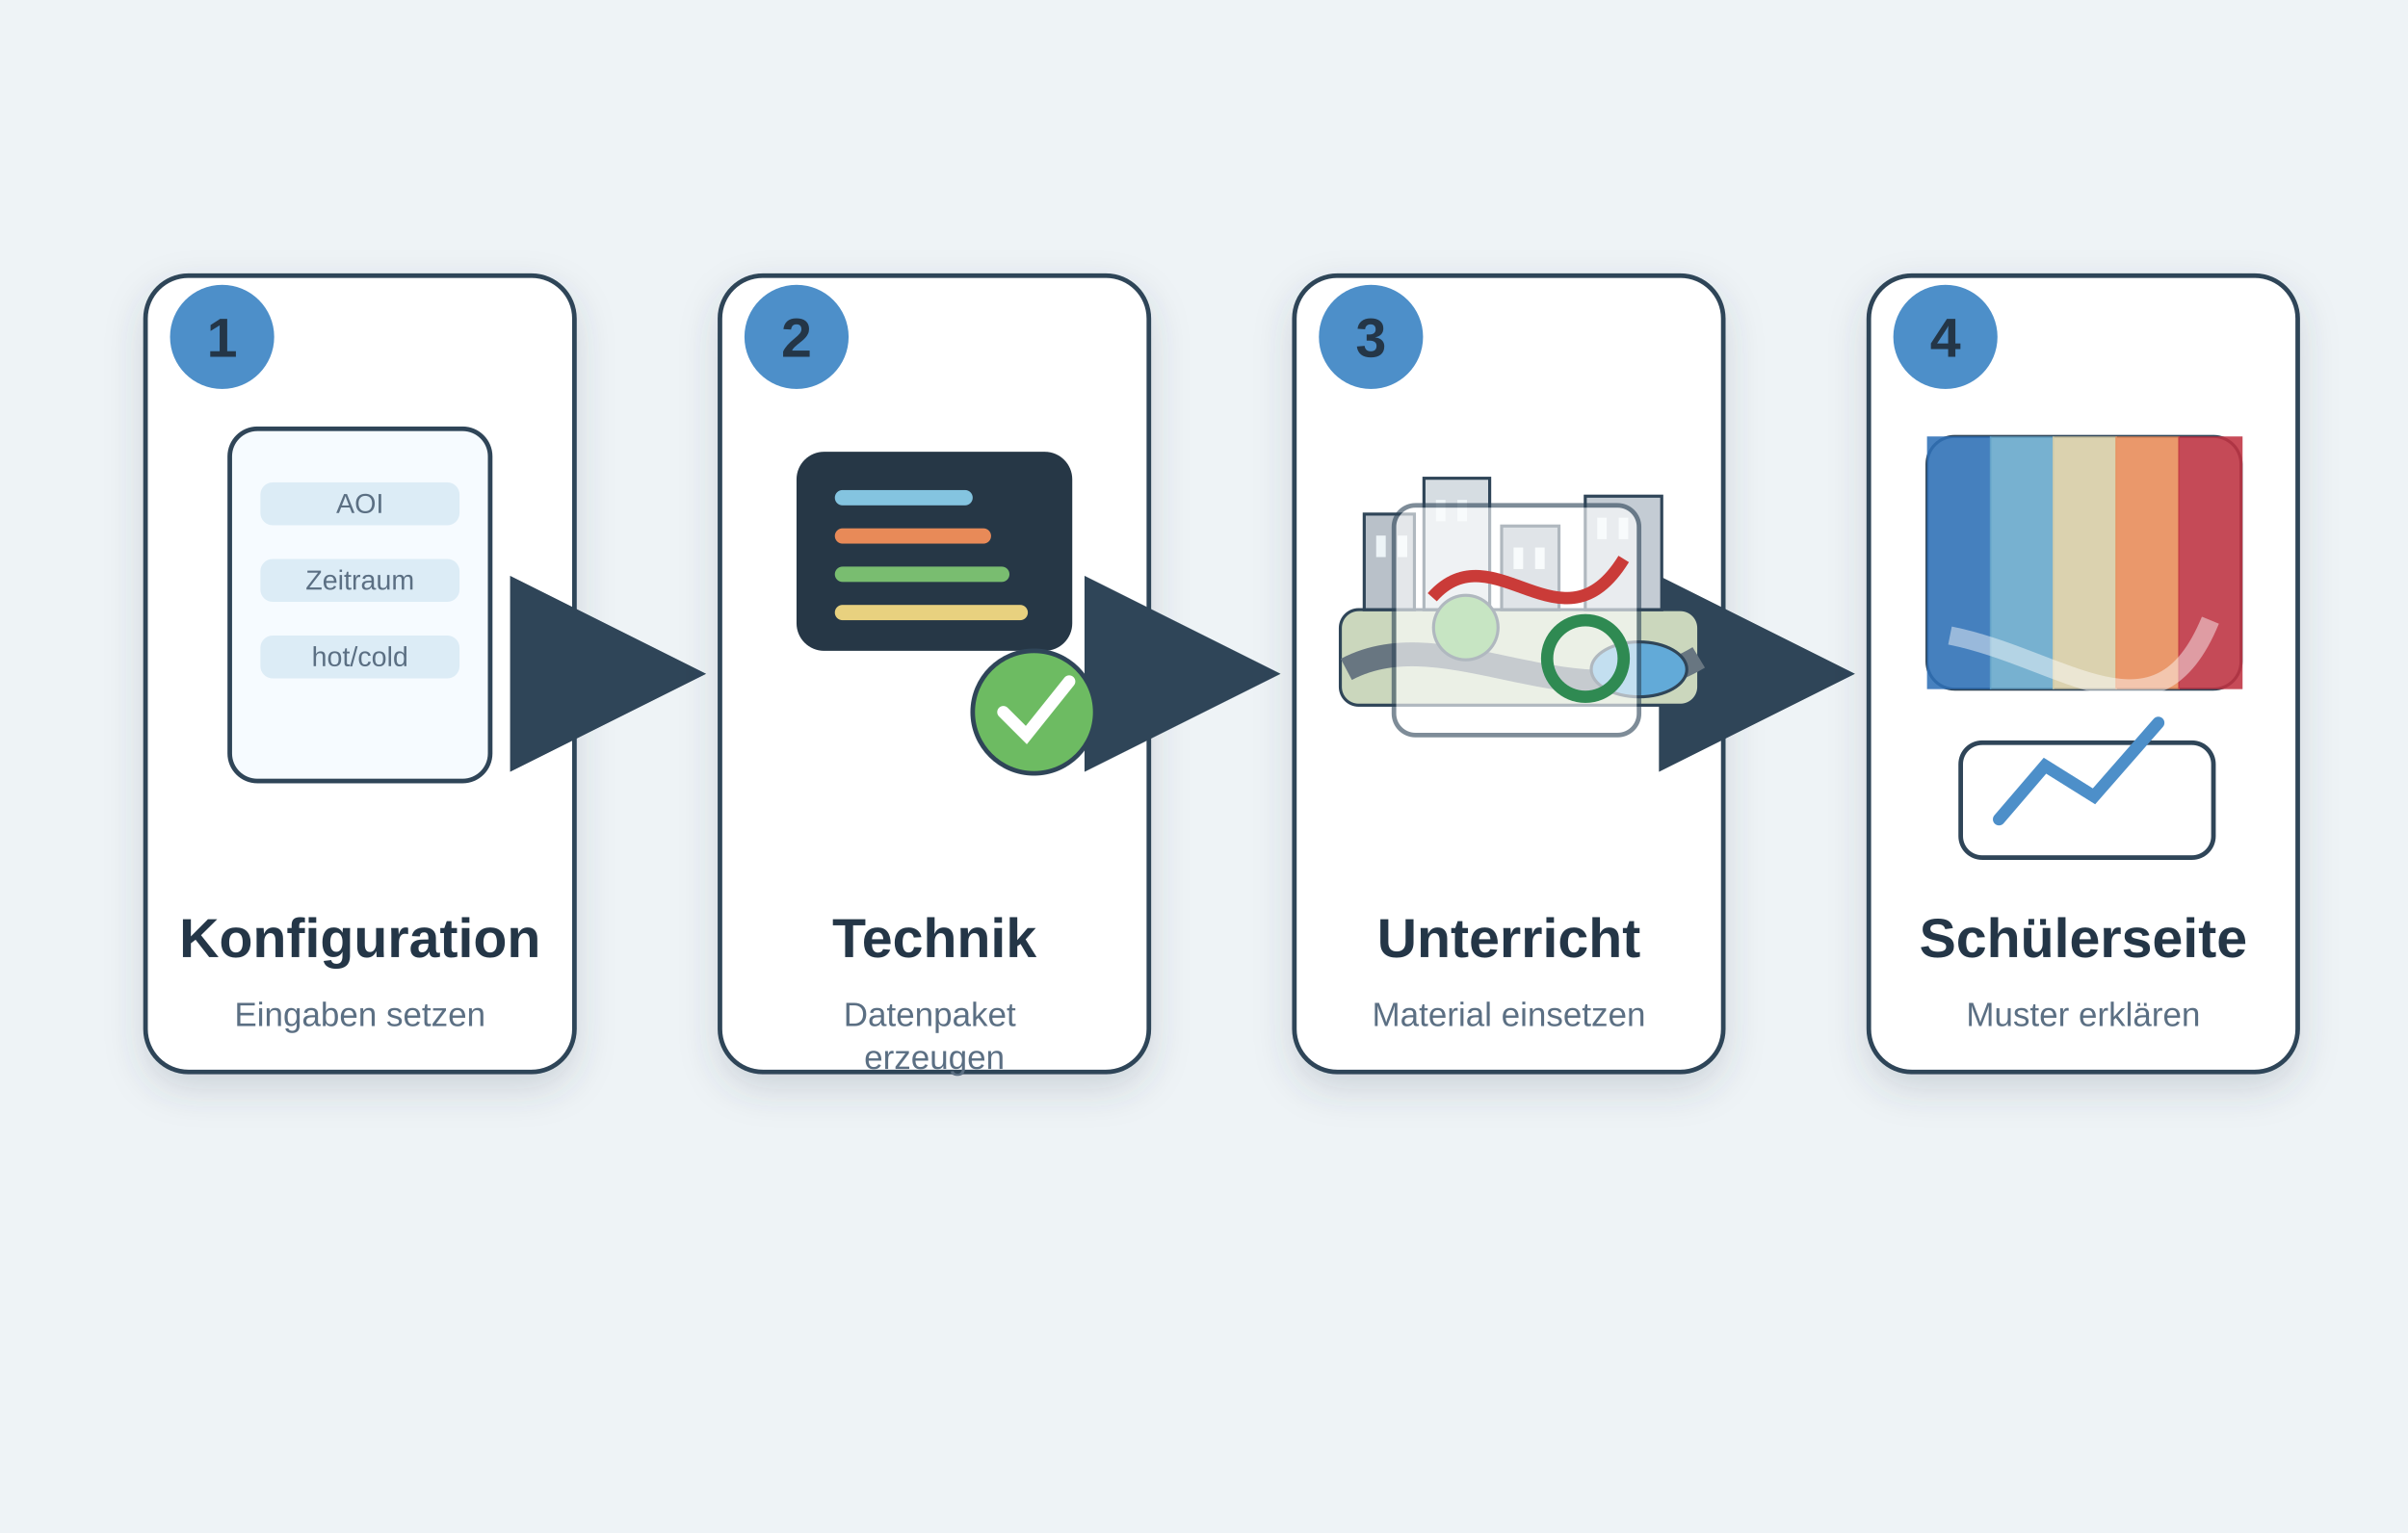
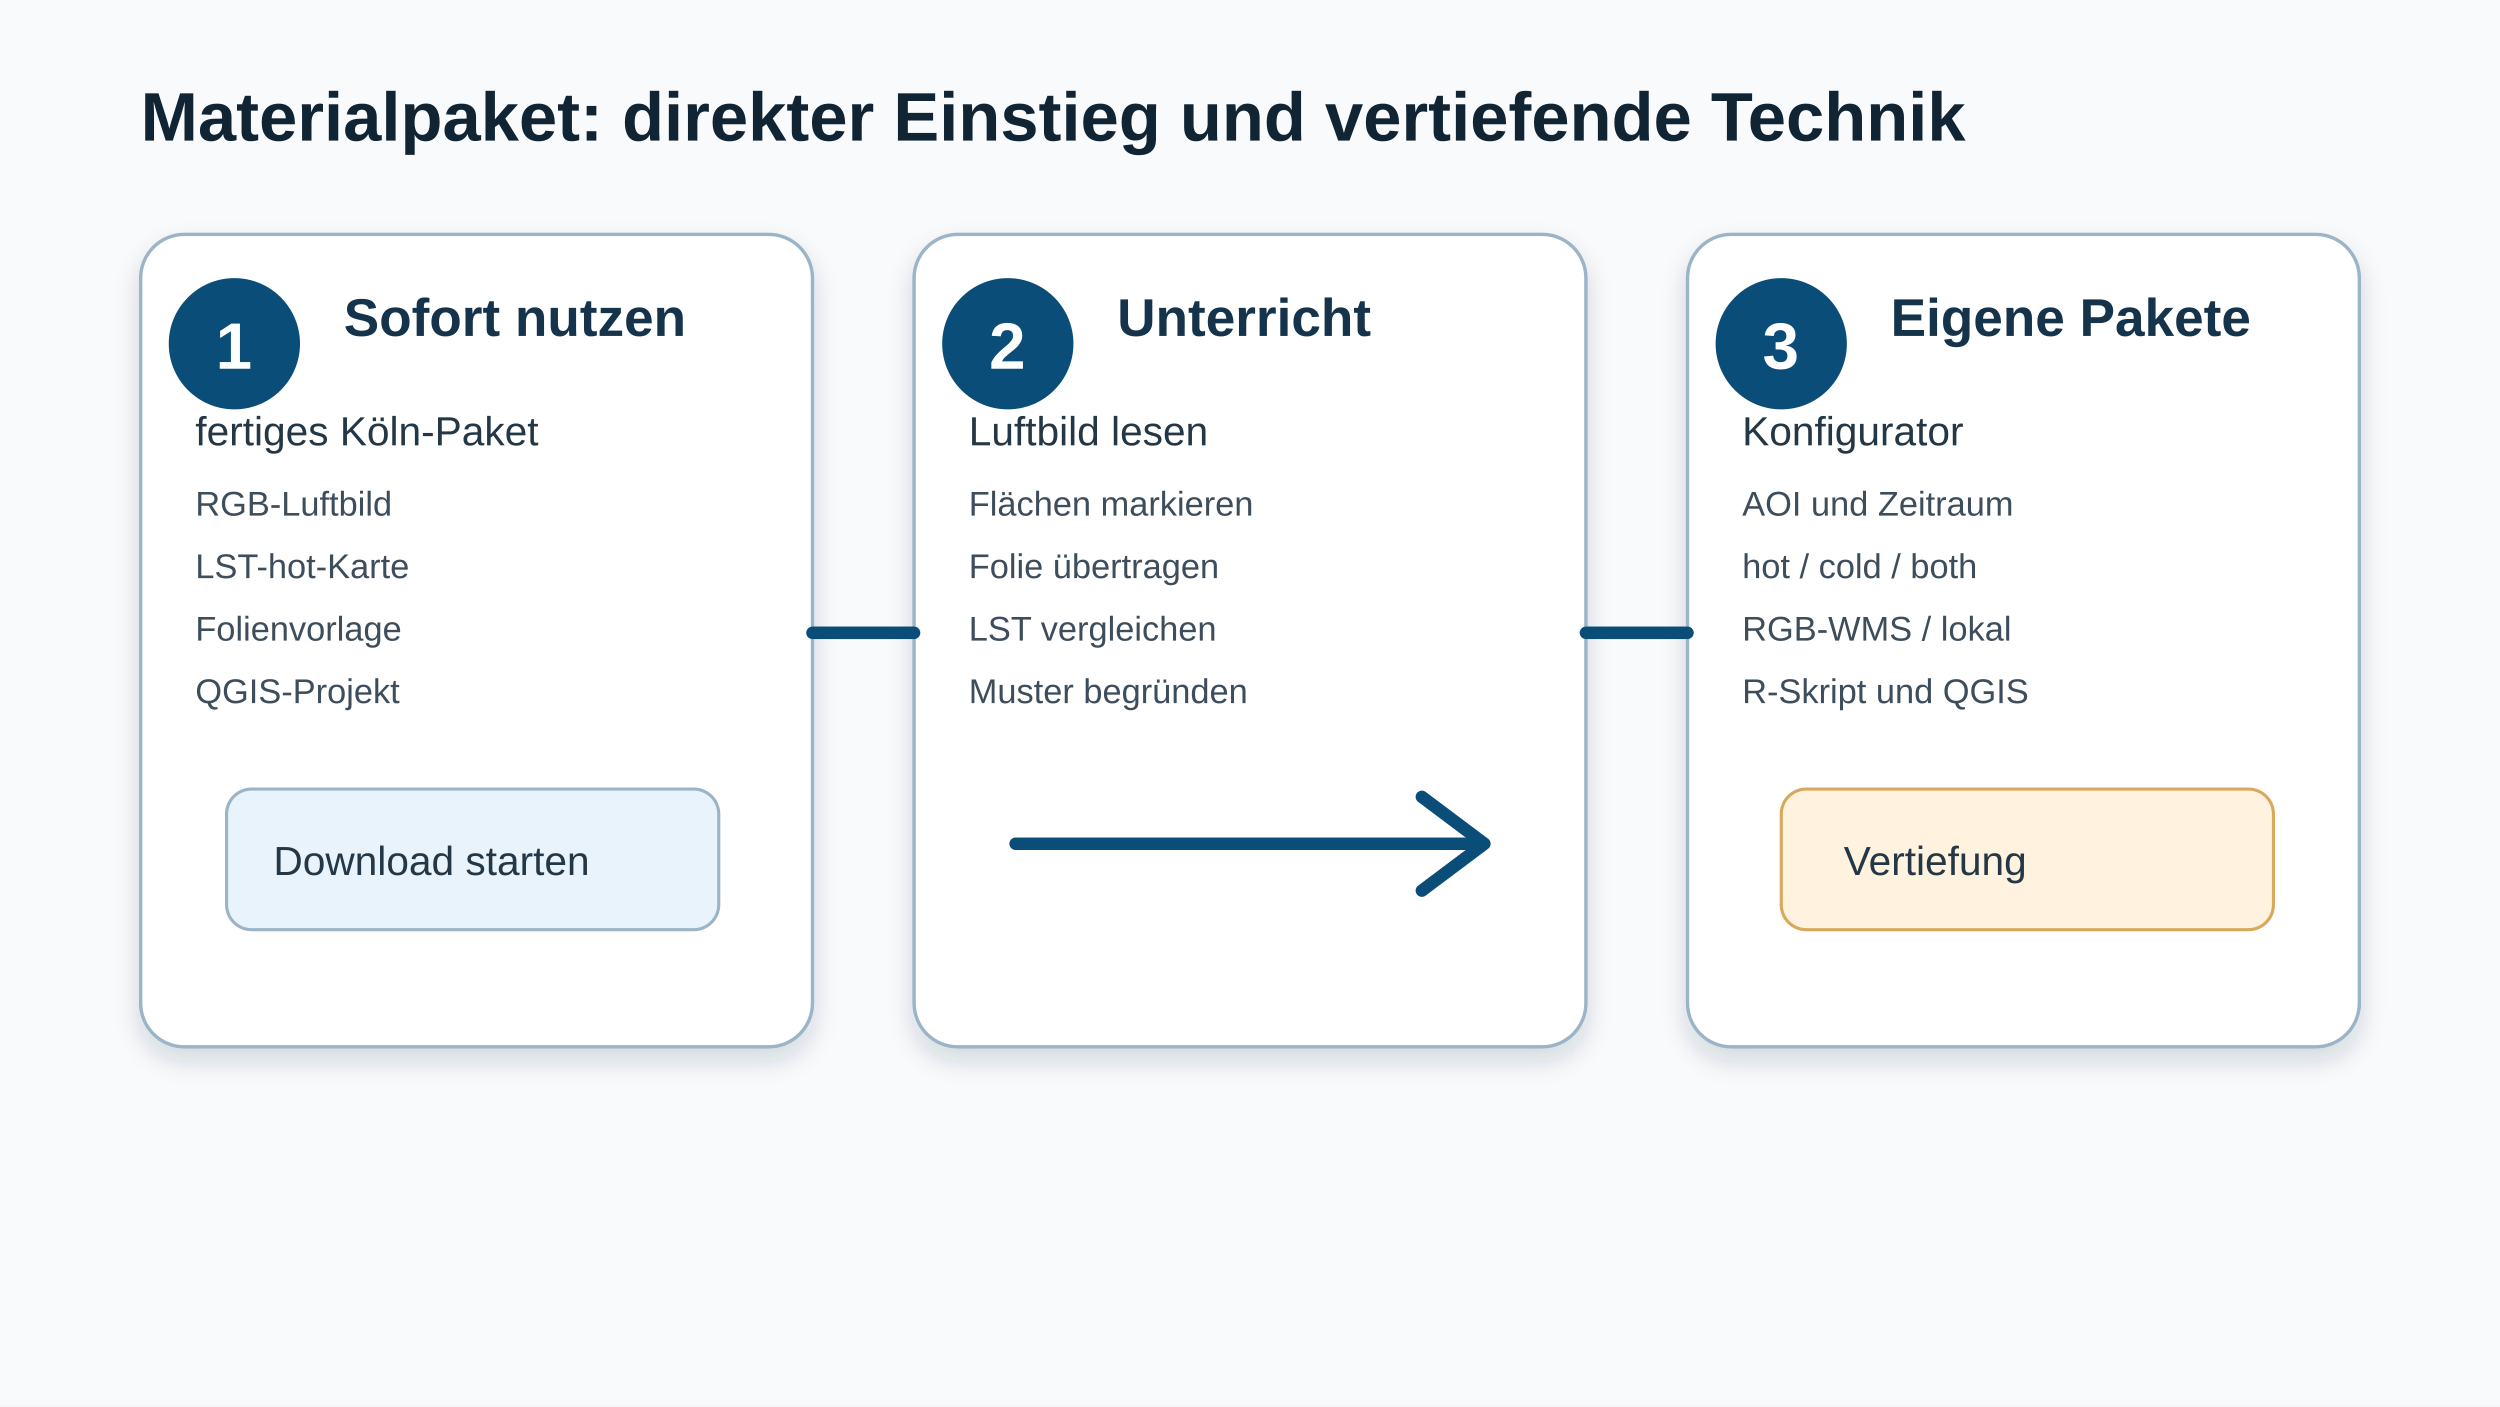
- <svg xmlns="http://www.w3.org/2000/svg" width="1572" height="1001" viewBox="0 0 1572 1001">
-   <style>
- .bg{fill:#eef3f6;}
- .card{fill:#ffffff;stroke:#2f4558;stroke-width:3;}
- .soft{filter:url(#shadow);}
- .label{font-family:Arial, Helvetica, sans-serif;fill:#243647;font-size:36px;font-weight:700;}
- .text{font-family:Arial, Helvetica, sans-serif;fill:#243647;font-size:28px;}
- .small{font-family:Arial, Helvetica, sans-serif;fill:#5b6f83;font-size:22px;}
- .tiny{font-family:Arial, Helvetica, sans-serif;fill:#5b6f83;font-size:18px;}
- </style>
+ <svg xmlns="http://www.w3.org/2000/svg" width="1600" height="900" viewBox="0 0 1600 900">
  <defs>
-     <filter id="shadow" x="-20%" y="-20%" width="140%" height="140%">
-       <feDropShadow dx="0" dy="10" stdDeviation="12" flood-color="#385060" flood-opacity="0.18" />
+     <filter id="shadow" x="-10%" y="-10%" width="120%" height="140%">
+       <feDropShadow dx="0" dy="8" stdDeviation="8" flood-color="#0a2840" flood-opacity="0.16" />
    </filter>
-     <marker id="arrow" markerWidth="16" markerHeight="16" refX="14" refY="8" orient="auto" markerUnits="strokeWidth">
-       <path d="M0,0 L16,8 L0,16 z" fill="#2f4558" />
-     </marker>
+     <linearGradient id="bluebar" x1="0" x2="1">
+       <stop offset="0" stop-color="#083b63" />
+       <stop offset="1" stop-color="#0e5f90" />
+     </linearGradient>
+     <style>
+       .title { font: 700 44px Arial, sans-serif; fill: #102434; }
+       .h { font: 700 34px Arial, sans-serif; fill: #15334a; }
+       .m { font: 400 26px Arial, sans-serif; fill: #243746; }
+       .s { font: 400 22px Arial, sans-serif; fill: #3d4d5b; }
+       .tiny { font: 400 18px Arial, sans-serif; fill: #50606c; }
+       .card { fill: #ffffff; stroke: #9bb4c7; stroke-width: 2.2; filter: url(#shadow); }
+       .card2 { fill: #f7fbff; stroke: #9bb4c7; stroke-width: 2.2; filter: url(#shadow); }
+       .blue { fill: #0a4d78; }
+       .line { stroke: #0a4d78; stroke-width: 8; fill: none; stroke-linecap: round; stroke-linejoin: round; }
+       .thin { stroke: #69889f; stroke-width: 3; fill: none; stroke-linecap: round; stroke-linejoin: round; }
+       .dash { stroke: #69889f; stroke-width: 3; fill: none; stroke-dasharray: 9 10; }
+       .green { fill: #7db56d; }
+       .red { fill: #c0392b; }
+       .orange { fill: #e6a03a; }
+       .cyan { fill: #5fb4d9; }
+       .lightblue { fill: #eaf5fd; }
+       .lightgreen { fill: #edf7e8; }
+       .warm { fill: #fff3df; }
+     </style>
  </defs>
-   <rect class="bg" width="1572" height="1001" />
-   <rect class="card soft" x="95" y="180" width="280" height="520" rx="28" />
-   <circle cx="145" cy="220" r="34" fill="#4d8fc9" />
-   <text class="label" x="145" y="233" text-anchor="middle" fill="#fff">1</text>
-   <text class="label" x="235" y="625" text-anchor="middle">
-     <tspan x="235" dy="0">Konfiguration</tspan>
-   </text>
-   <text class="small" x="235" y="670" text-anchor="middle">
-     <tspan x="235" dy="0">Eingaben setzen</tspan>
-   </text>
-   <line x1="387" y1="440" x2="445" y2="440" stroke="#2f4558" stroke-width="8" marker-end="url(#arrow)" />
-   <rect x="150" y="280" width="170" height="230" rx="18" fill="#f6fbff" stroke="#2f4558" stroke-width="3" />
-   <rect x="170" y="315" width="130" height="28" rx="8" fill="#dcecf6" />
-   <text class="tiny" x="235" y="335" text-anchor="middle">AOI</text>
-   <rect x="170" y="365" width="130" height="28" rx="8" fill="#dcecf6" />
-   <text class="tiny" x="235" y="385" text-anchor="middle">Zeitraum</text>
-   <rect x="170" y="415" width="130" height="28" rx="8" fill="#dcecf6" />
-   <text class="tiny" x="235" y="435" text-anchor="middle">hot/cold</text>
-   <rect class="card soft" x="470" y="180" width="280" height="520" rx="28" />
-   <circle cx="520" cy="220" r="34" fill="#4d8fc9" />
-   <text class="label" x="520" y="233" text-anchor="middle" fill="#fff">2</text>
-   <text class="label" x="610" y="625" text-anchor="middle">
-     <tspan x="610" dy="0">Technik</tspan>
-   </text>
-   <text class="small" x="610" y="670" text-anchor="middle">
-     <tspan x="610" dy="0">Datenpaket</tspan>
-     <tspan x="610" dy="28">erzeugen</tspan>
-   </text>
-   <line x1="762" y1="440" x2="820" y2="440" stroke="#2f4558" stroke-width="8" marker-end="url(#arrow)" />
-   <rect x="520" y="295" width="180" height="130" rx="18" fill="#263746" />
-   <rect x="545" y="320" width="90" height="10" rx="5" fill="#84c4e0" />
-   <rect x="545" y="345" width="102" height="10" rx="5" fill="#e88a58" />
-   <rect x="545" y="370" width="114" height="10" rx="5" fill="#79bd70" />
-   <rect x="545" y="395" width="126" height="10" rx="5" fill="#e8d17f" />
-   <circle cx="675" cy="465" r="40" fill="#6dbb62" stroke="#2f4558" stroke-width="3" />
-   <path d="M655 465 l15 15 l28 -35" fill="none" stroke="#fff" stroke-width="8" stroke-linecap="round" />
-   <rect class="card soft" x="845" y="180" width="280" height="520" rx="28" />
-   <circle cx="895" cy="220" r="34" fill="#4d8fc9" />
-   <text class="label" x="895" y="233" text-anchor="middle" fill="#fff">3</text>
-   <text class="label" x="985" y="625" text-anchor="middle">
-     <tspan x="985" dy="0">Unterricht</tspan>
-   </text>
-   <text class="small" x="985" y="670" text-anchor="middle">
-     <tspan x="985" dy="0">Material einsetzen</tspan>
-   </text>
-   <line x1="1137" y1="440" x2="1195" y2="440" stroke="#2f4558" stroke-width="8" marker-end="url(#arrow)" />
-   <rect x="875" y="398.1" width="234.0" height="62.4" rx="12" fill="#cbd7bd" stroke="#2f4558" stroke-width="2" />
-   <rect x="890.6" y="335.7" width="32.76" height="62.4" fill="#b9c1c9" stroke="#2f4558" stroke-width="2" />
-   <rect x="898.4" y="349.74" width="6.24" height="14.04" fill="#edf4f7" />
-   <rect x="912.44" y="349.74" width="6.24" height="14.04" fill="#edf4f7" />
-   <rect x="929.6" y="312.3" width="42.9" height="85.8" fill="#d6dde2" stroke="#2f4558" stroke-width="2" />
-   <rect x="937.4" y="326.34" width="6.24" height="14.04" fill="#edf4f7" />
-   <rect x="951.44" y="326.34" width="6.24" height="14.04" fill="#edf4f7" />
-   <rect x="980.3" y="343.5" width="37.44" height="54.6" fill="#aeb9c3" stroke="#2f4558" stroke-width="2" />
-   <rect x="988.1" y="357.54" width="6.24" height="14.04" fill="#edf4f7" />
-   <rect x="1002.14" y="357.54" width="6.24" height="14.04" fill="#edf4f7" />
-   <rect x="1034.9" y="324.0" width="49.92" height="74.1" fill="#c4ccd4" stroke="#2f4558" stroke-width="2" />
-   <rect x="1042.7" y="338.04" width="6.24" height="14.04" fill="#edf4f7" />
-   <rect x="1056.74" y="338.04" width="6.24" height="14.04" fill="#edf4f7" />
-   <path d="M878.9 437.1 C945.2 402.0,1031.0 476.1,1109.0 429.3" fill="none" stroke="#687681" stroke-width="15.6" />
-   <ellipse cx="1070.0" cy="437.1" rx="31.2" ry="17.94" fill="#62aad8" stroke="#2f4558" stroke-width="2" />
-   <circle cx="956.9" cy="409.8" r="21.06" fill="#6dbb62" stroke="#2f4558" stroke-width="2" />
-   <rect x="910" y="330" width="160" height="150" rx="14" fill="#ffffff" opacity="0.62" stroke="#2f4558" stroke-width="3" />
-   <path d="M935 390 C975 345,1020 430,1060 365" fill="none" stroke="#ca3b38" stroke-width="8" />
-   <circle cx="1035" cy="430" r="25" fill="none" stroke="#2f8a52" stroke-width="8" />
-   <rect class="card soft" x="1220" y="180" width="280" height="520" rx="28" />
-   <circle cx="1270" cy="220" r="34" fill="#4d8fc9" />
-   <text class="label" x="1270" y="233" text-anchor="middle" fill="#fff">4</text>
-   <text class="label" x="1360" y="625" text-anchor="middle">
-     <tspan x="1360" dy="0">Schülerseite</tspan>
-   </text>
-   <text class="small" x="1360" y="670" text-anchor="middle">
-     <tspan x="1360" dy="0">Muster erklären</tspan>
-   </text>
-   <rect x="1258" y="285" width="205" height="165" rx="18" fill="#eef3f6" stroke="#2f4558" stroke-width="2" />
-   <rect x="1258.0" y="285" width="42.0" height="165" fill="#2f70b7" opacity="0.88" />
-   <rect x="1299.0" y="285" width="42.0" height="165" fill="#67a8cb" opacity="0.88" />
-   <rect x="1340.0" y="285" width="42.0" height="165" fill="#d9cda6" opacity="0.88" />
-   <rect x="1381.0" y="285" width="42.0" height="165" fill="#e98b58" opacity="0.88" />
-   <rect x="1422.0" y="285" width="42.0" height="165" fill="#bf3342" opacity="0.88" />
-   <path d="M1273 415 C1348 430,1408 490,1443 405" fill="none" stroke="#ffffff" stroke-width="12" opacity="0.45" />
-   <rect x="1280" y="485" width="165" height="75" rx="14" fill="#fff" stroke="#2f4558" stroke-width="3" />
-   <path d="M1305 535 l30 -35 l32 20 l42 -48" fill="none" stroke="#4d8fc9" stroke-width="8" stroke-linecap="round" />
+   <rect width="100%" height="100%" fill="#f8fafc" />
+   <text x="90" y="90" class="title">Materialpaket: direkter Einstieg und vertiefende Technik</text>
+   <rect x="90" y="150" width="430" height="520" rx="28" class="card" />
+   <circle cx="150" cy="220" r="42" class="blue" />
+   <text x="138" y="236" font-family="Arial" font-size="42" font-weight="700" fill="#fff">1</text>
+   <text x="220" y="215" class="h">Sofort nutzen</text>
+   <text x="125" y="285" class="m">fertiges Köln-Paket</text>
+   <text x="125" y="330" class="s">RGB-Luftbild</text>
+   <text x="125" y="370" class="s">LST-hot-Karte</text>
+   <text x="125" y="410" class="s">Folienvorlage</text>
+   <text x="125" y="450" class="s">QGIS-Projekt</text>
+   <rect x="145" y="505" width="315" height="90" rx="16" fill="#e8f3fb" stroke="#9bb4c7" stroke-width="2" />
+   <text x="175" y="560" class="m">Download starten</text>
+   <rect x="585" y="150" width="430" height="520" rx="28" class="card" />
+   <circle cx="645" cy="220" r="42" class="blue" />
+   <text x="633" y="236" font-family="Arial" font-size="42" font-weight="700" fill="#fff">2</text>
+   <text x="715" y="215" class="h">Unterricht</text>
+   <text x="620" y="285" class="m">Luftbild lesen</text>
+   <text x="620" y="330" class="s">Flächen markieren</text>
+   <text x="620" y="370" class="s">Folie übertragen</text>
+   <text x="620" y="410" class="s">LST vergleichen</text>
+   <text x="620" y="450" class="s">Muster begründen</text>
+   <path d="M650 540 L945 540" class="line" />
+   <path d="M910 510 L950 540 L910 570" class="line" />
+   <rect x="1080" y="150" width="430" height="520" rx="28" class="card" />
+   <circle cx="1140" cy="220" r="42" class="blue" />
+   <text x="1128" y="236" font-family="Arial" font-size="42" font-weight="700" fill="#fff">3</text>
+   <text x="1210" y="215" class="h">Eigene Pakete</text>
+   <text x="1115" y="285" class="m">Konfigurator</text>
+   <text x="1115" y="330" class="s">AOI und Zeitraum</text>
+   <text x="1115" y="370" class="s">hot / cold / both</text>
+   <text x="1115" y="410" class="s">RGB-WMS / lokal</text>
+   <text x="1115" y="450" class="s">R-Skript und QGIS</text>
+   <rect x="1140" y="505" width="315" height="90" rx="16" fill="#fff3df" stroke="#d9a85d" stroke-width="2" />
+   <text x="1180" y="560" class="m">Vertiefung</text>
+   <path d="M520 405 L585 405" class="line" />
+   <path d="M1015 405 L1080 405" class="line" />
</svg>
